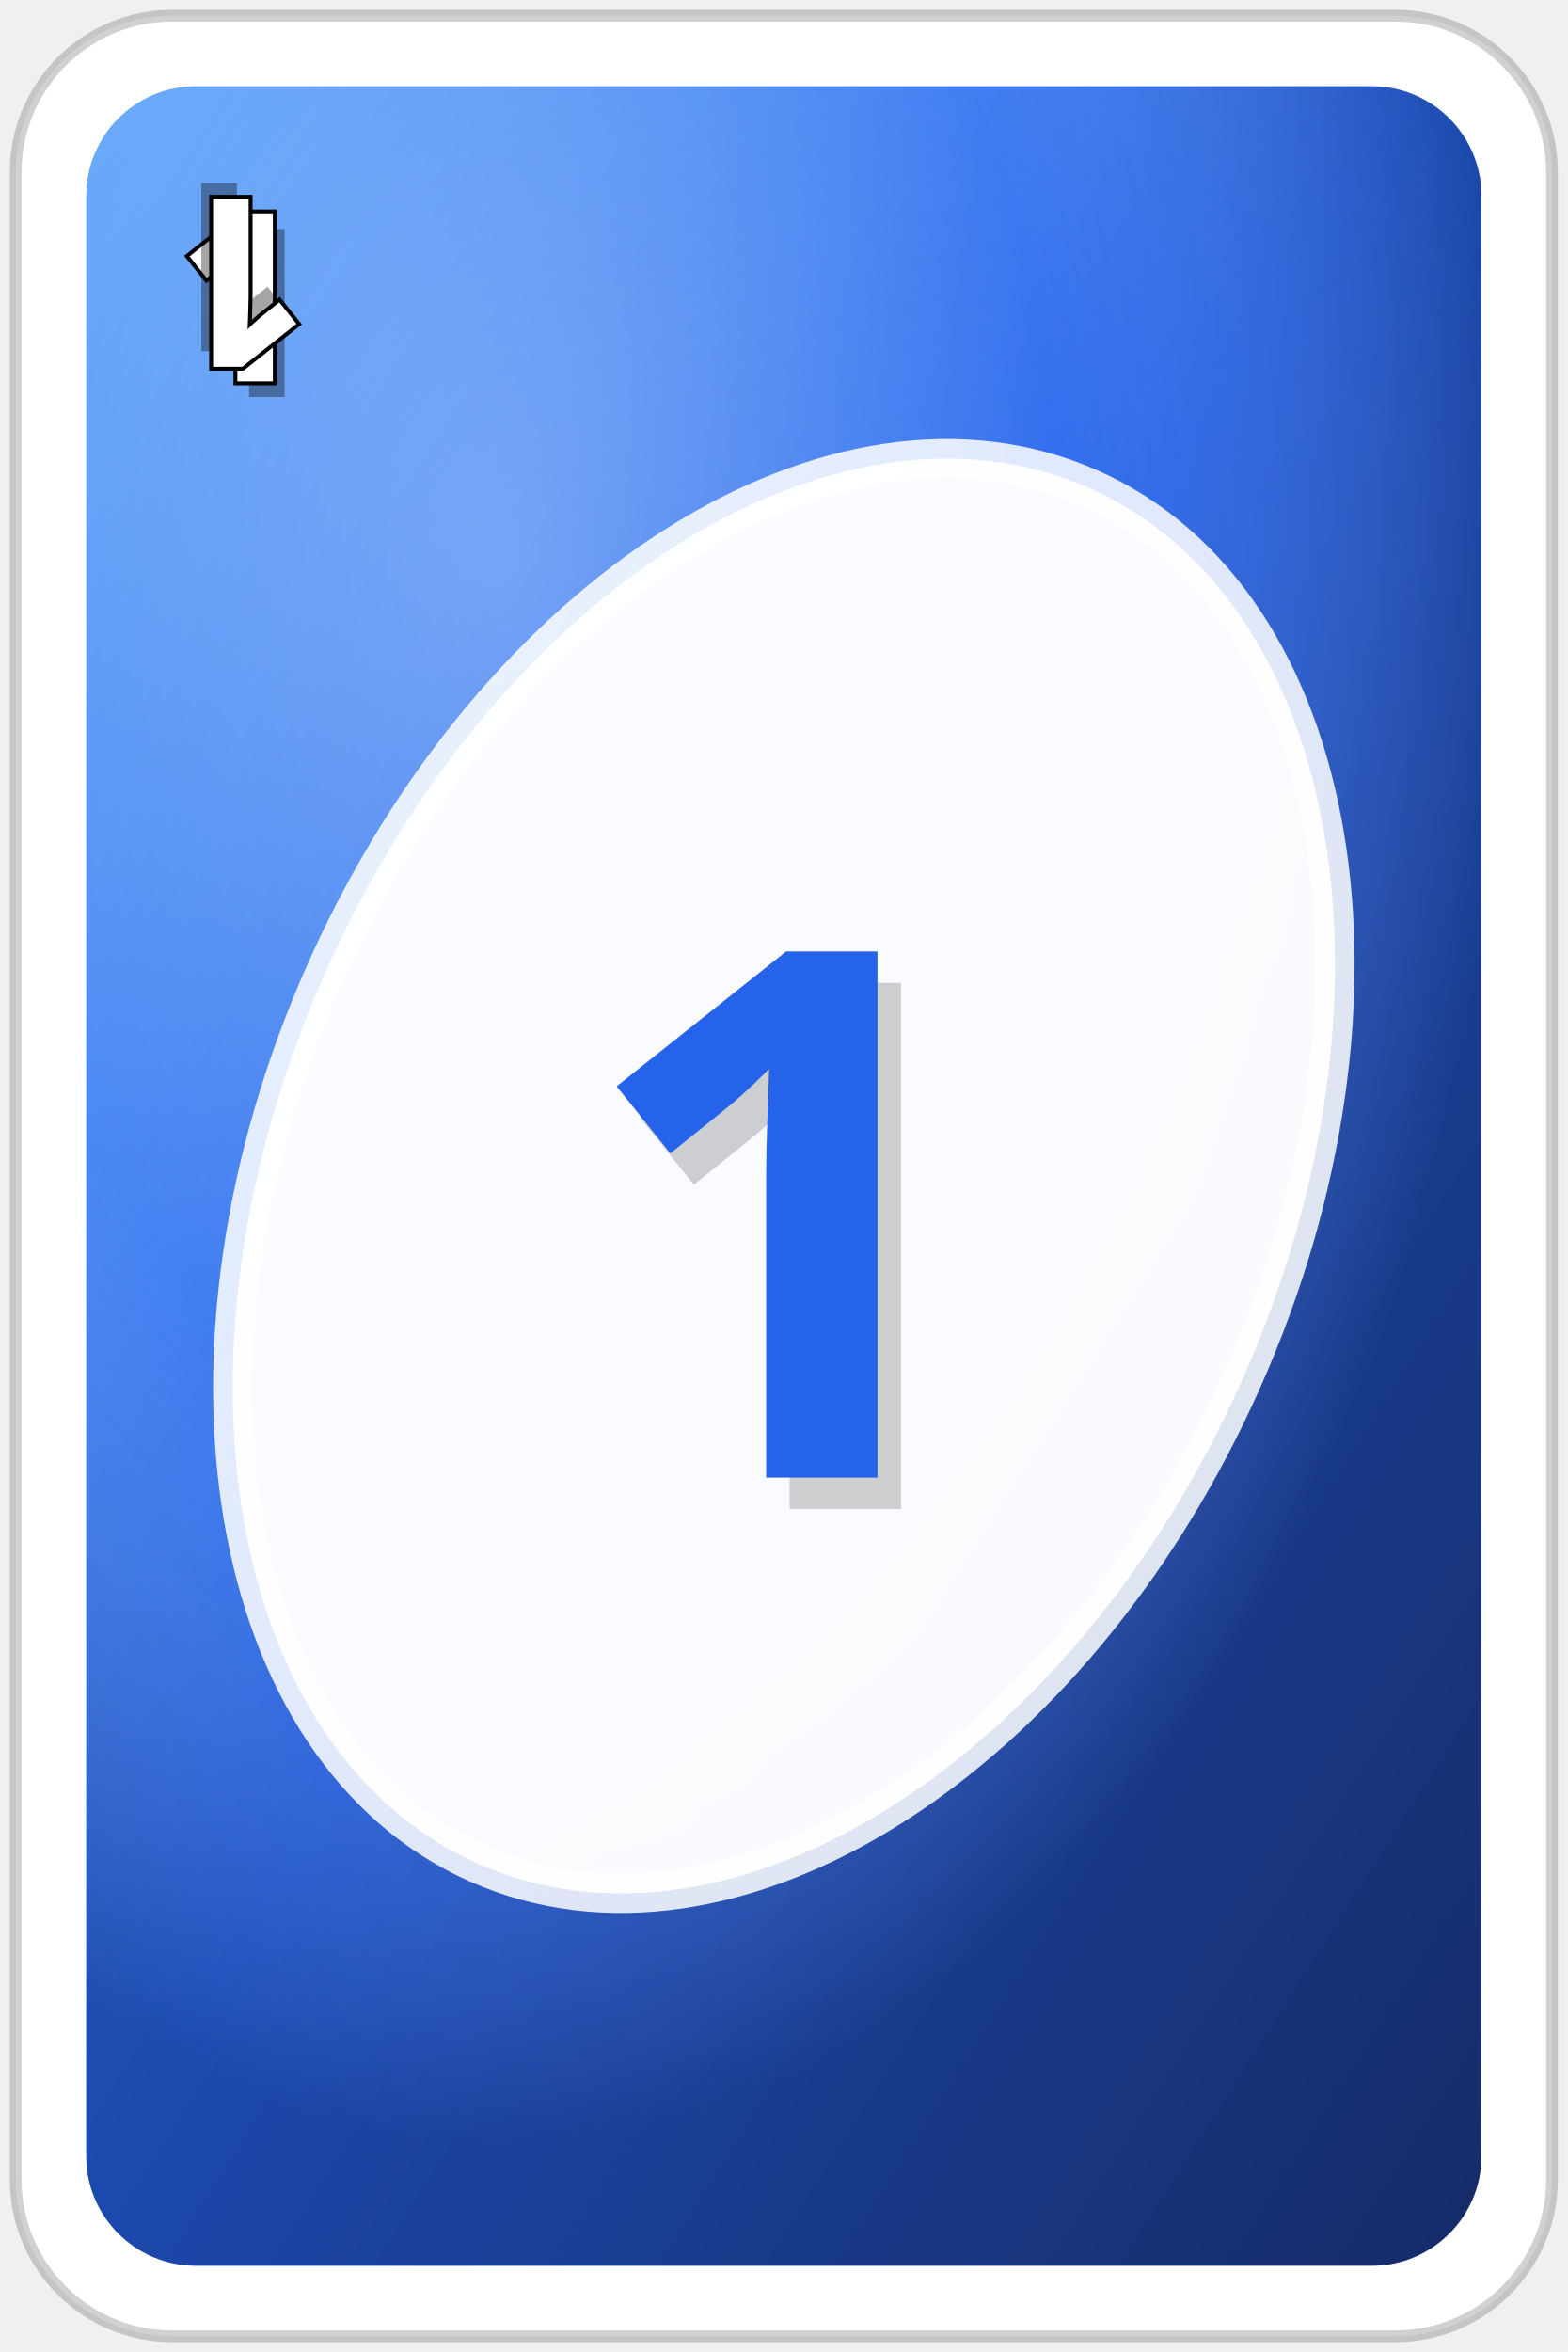
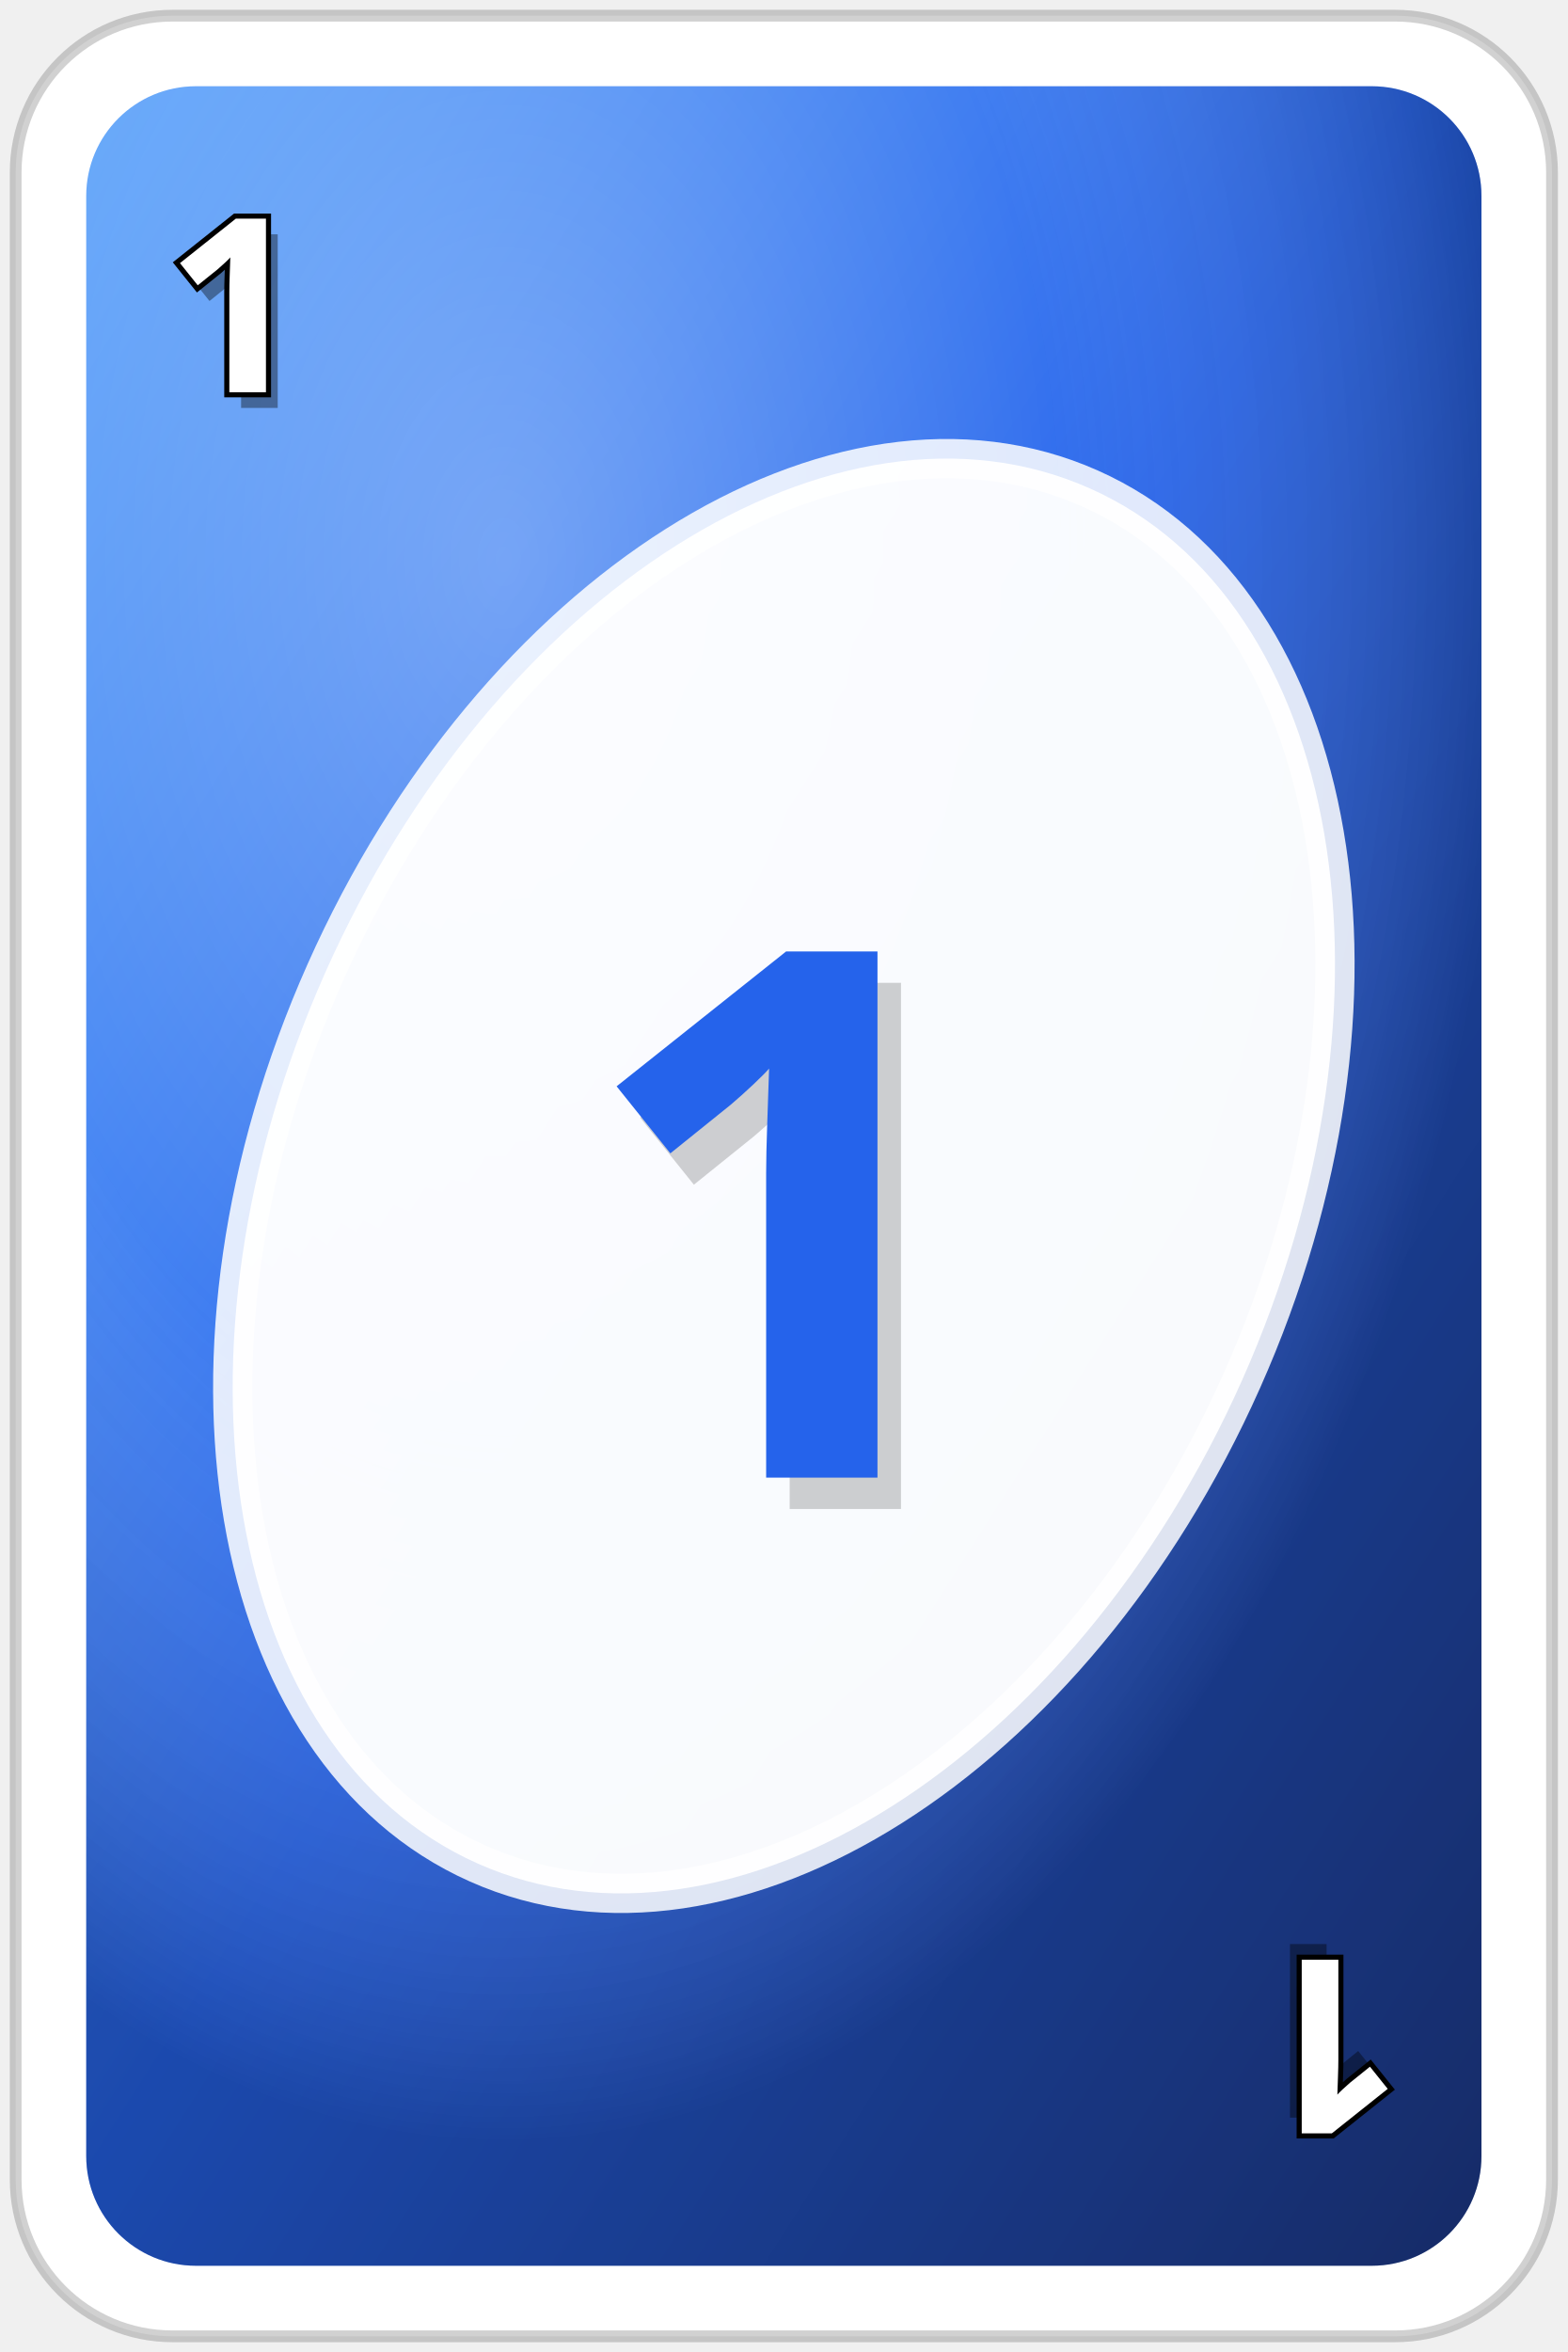
<svg xmlns="http://www.w3.org/2000/svg" viewBox="0 0 200 300" width="200" height="300">
  <defs>
    <linearGradient id="bgGrad" x1="0%" y1="0%" x2="100%" y2="100%">
      <stop offset="0%" stop-color="#60A5FA" />
      <stop offset="48%" stop-color="#2563EB" />
      <stop offset="100%" stop-color="#1E3A8A" />
    </linearGradient>
    <radialGradient id="satinSheen" cx="30%" cy="22%" r="72%">
      <stop offset="0%" stop-color="rgba(255,255,255,0.28)" />
      <stop offset="55%" stop-color="rgba(255,255,255,0.04)" />
      <stop offset="100%" stop-color="rgba(0,0,0,0.26)" />
    </radialGradient>
    <clipPath id="wildClip">
      <ellipse cx="0" cy="0" rx="58" ry="88" />
    </clipPath>
  </defs>
  <rect x="2" y="2" width="196" height="296" rx="20" fill="#FFFFFF" stroke="rgba(0,0,0,0.18)" stroke-width="1.5" />
  <rect x="11" y="11" width="178" height="278" rx="14" fill="url(#bgGrad)" />
  <rect x="11" y="11" width="178" height="278" rx="14" fill="url(#satinSheen)" />
  <ellipse cx="100" cy="150" rx="64" ry="96" transform="rotate(24 100 150)" fill="rgba(255,255,255,0.97)" stroke="rgba(255,255,255,0.85)" stroke-width="5" />
-   <g>
-     <text x="103" y="156" text-anchor="middle" dominant-baseline="central" font-family="Outfit, Arial Black, sans-serif" font-weight="900" font-size="94" fill="rgba(0,0,0,0.18)">1</text>
-     <text x="100" y="152" text-anchor="middle" dominant-baseline="central" font-family="Outfit, Arial Black, sans-serif" font-weight="900" font-size="94" fill="#2563EB">1</text>
+   <text x="103" y="156" text-anchor="middle" dominant-baseline="central" font-family="Outfit, Arial Black, sans-serif" font-weight="900" font-size="94" fill="rgba(0,0,0,0.18)">1</text>
+   <text x="100" y="152" text-anchor="middle" dominant-baseline="central" font-family="Outfit, Arial Black, sans-serif" font-weight="900" font-size="94" fill="#2563EB">1</text>
+   <g transform="translate(30, 38)">
+     <text x="0" y="0" text-anchor="middle" dominant-baseline="central" font-family="Outfit, Arial Black, sans-serif" font-weight="900" font-size="31" fill="#000000" opacity="0.38" transform="translate(1.5, 2)">1</text>
+     <text x="0" y="0" text-anchor="middle" dominant-baseline="central" font-family="Outfit, Arial Black, sans-serif" font-weight="900" font-size="31" fill="#FFFFFF" stroke="#000000" stroke-width="1.3" paint-order="stroke">1</text>
  </g>
-   <text x="31" y="37" text-anchor="middle" dominant-baseline="central" font-family="Outfit, Arial Black, sans-serif" font-weight="900" font-size="30" fill="#000000" opacity="0.35" transform="translate(1.5, 2)">1</text>
-   <text x="31" y="37" text-anchor="middle" dominant-baseline="central" font-family="Outfit, Arial Black, sans-serif" font-weight="900" font-size="30" fill="#FFFFFF" stroke="#000000" stroke-width="1" paint-order="stroke">1</text>
-   <g transform="rotate(180 100 150)">
-     <text x="169" y="263" text-anchor="middle" dominant-baseline="central" font-family="Outfit, Arial Black, sans-serif" font-weight="900" font-size="30" fill="#000000" opacity="0.35" transform="translate(1.5, 2)">1</text>
-     <text x="169" y="263" text-anchor="middle" dominant-baseline="central" font-family="Outfit, Arial Black, sans-serif" font-weight="900" font-size="30" fill="#FFFFFF" stroke="#000000" stroke-width="1" paint-order="stroke">1</text>
+   <g transform="translate(170, 262) rotate(180)">
+     <text x="0" y="0" text-anchor="middle" dominant-baseline="central" font-family="Outfit, Arial Black, sans-serif" font-weight="900" font-size="31" fill="#000000" opacity="0.38" transform="translate(1.5, 2)">1</text>
+     <text x="0" y="0" text-anchor="middle" dominant-baseline="central" font-family="Outfit, Arial Black, sans-serif" font-weight="900" font-size="31" fill="#FFFFFF" stroke="#000000" stroke-width="1.3" paint-order="stroke">1</text>
  </g>
</svg>
